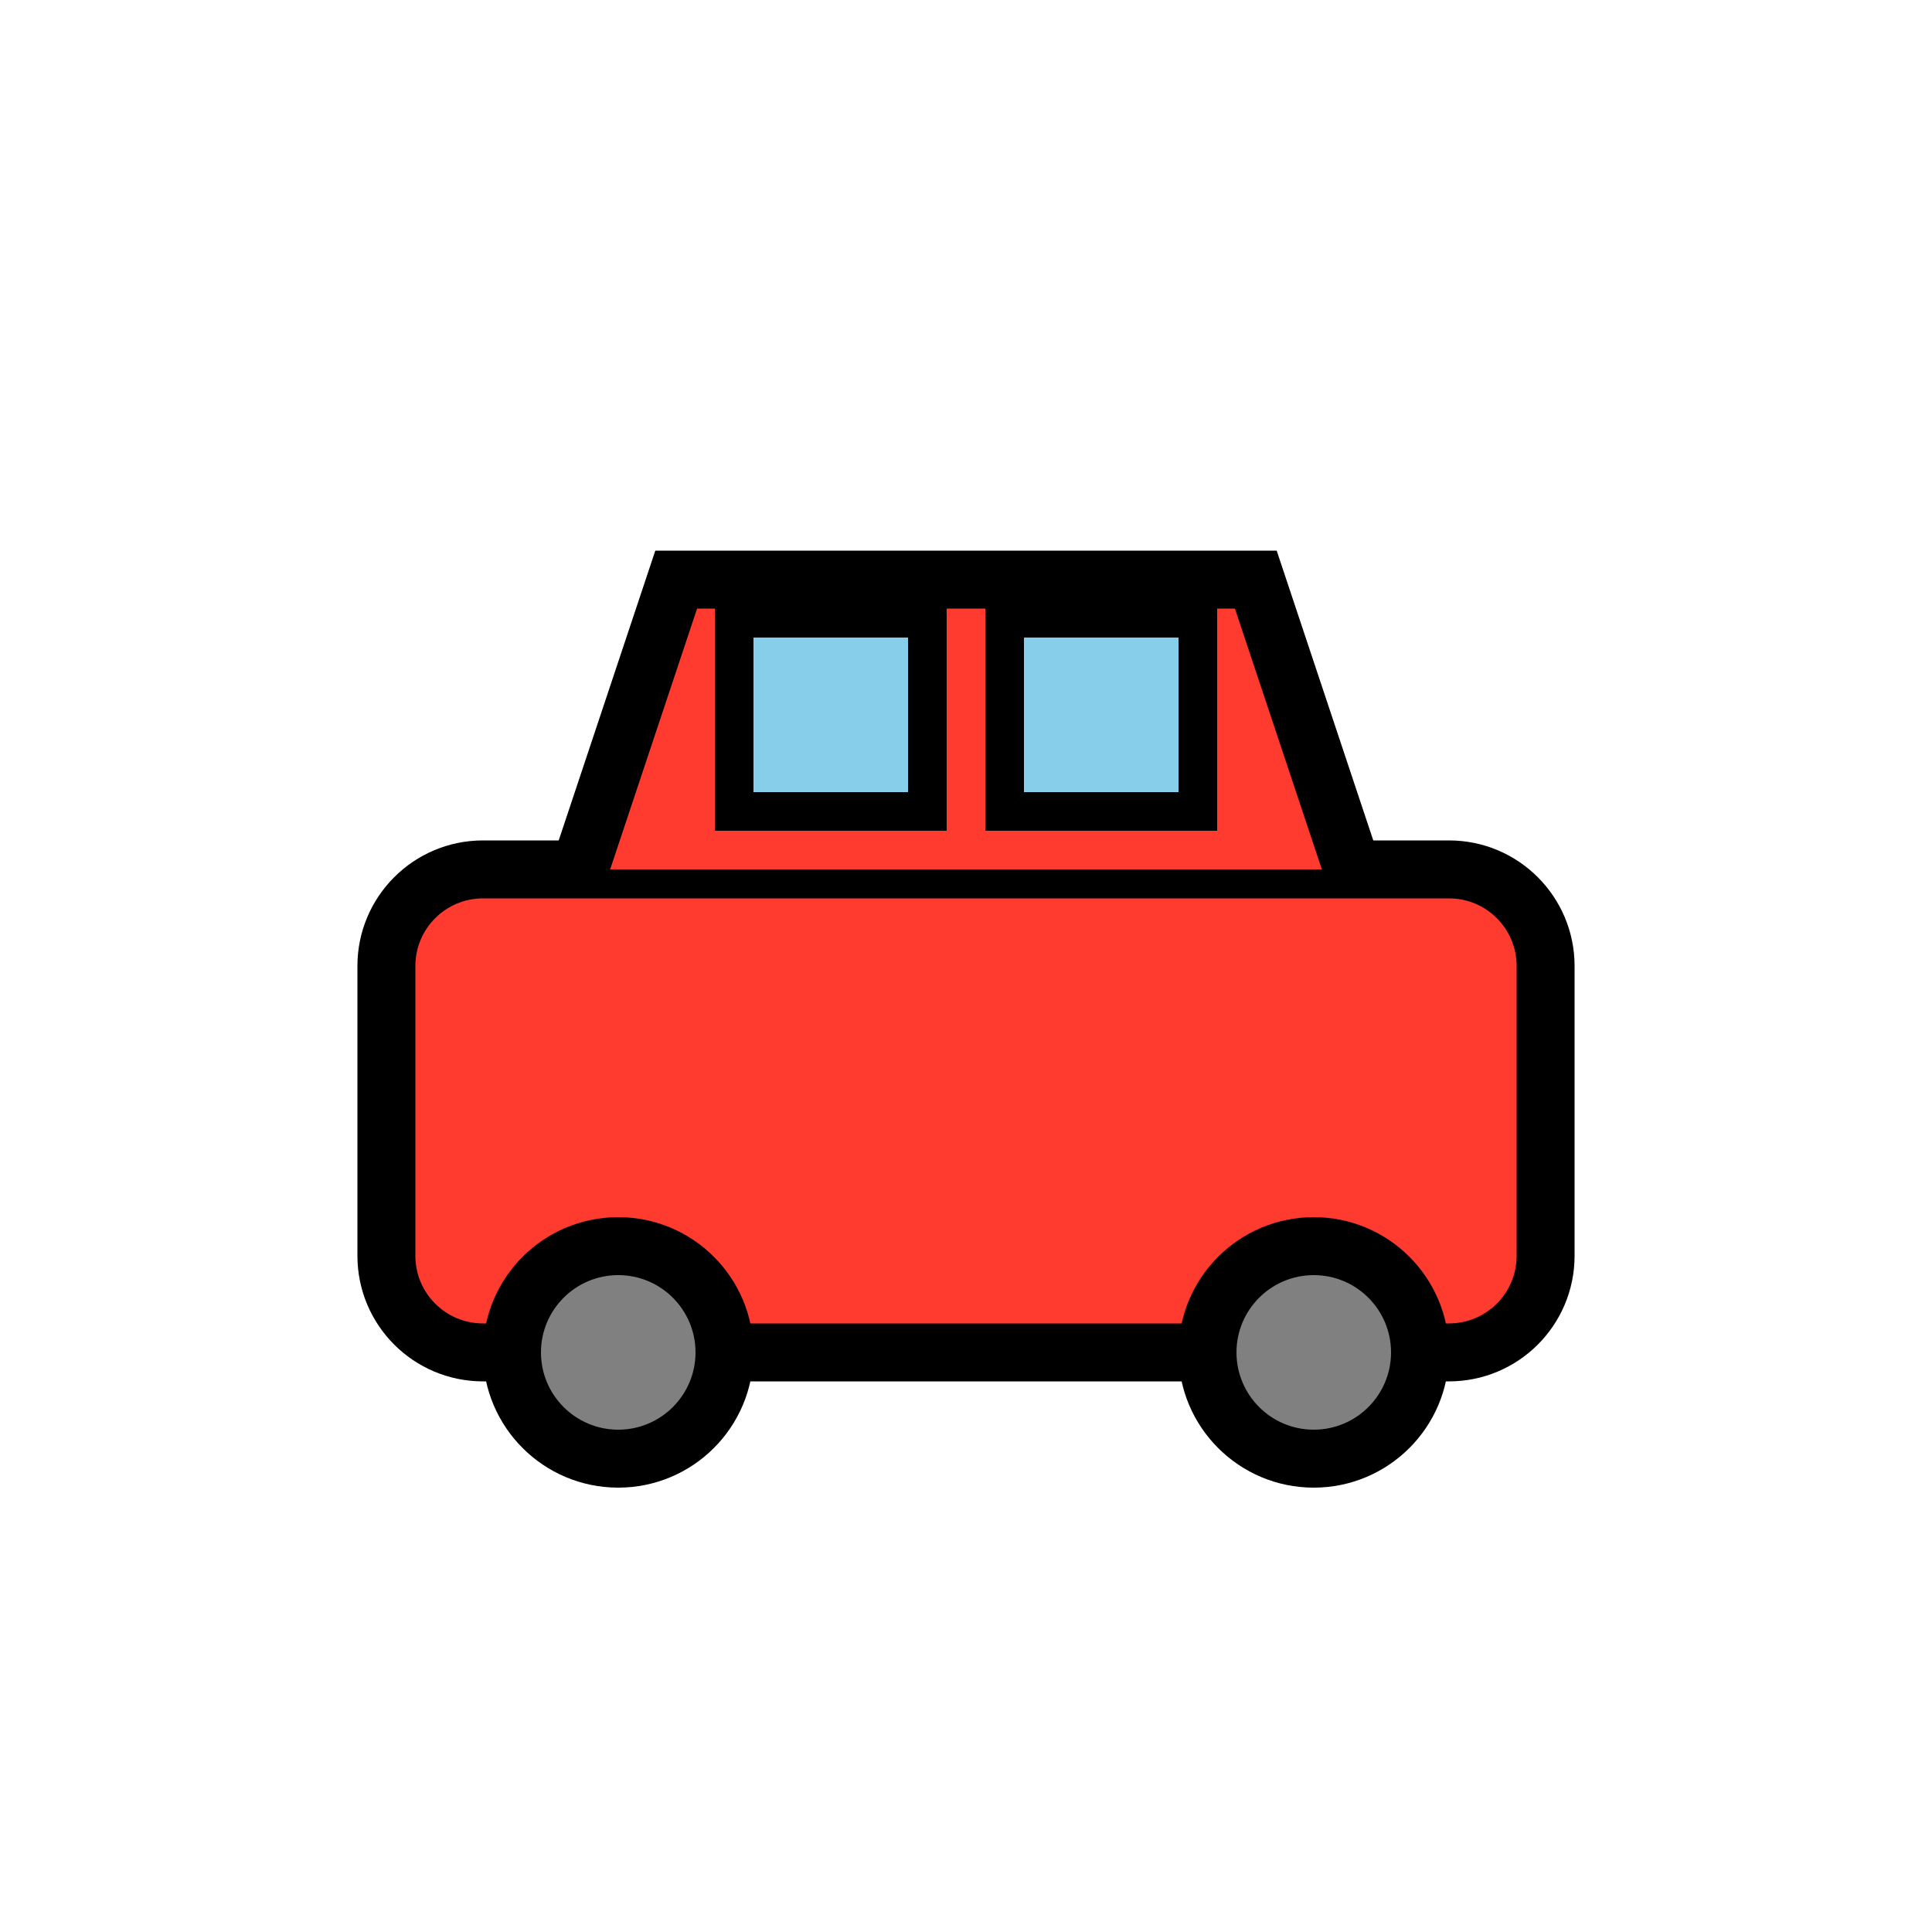
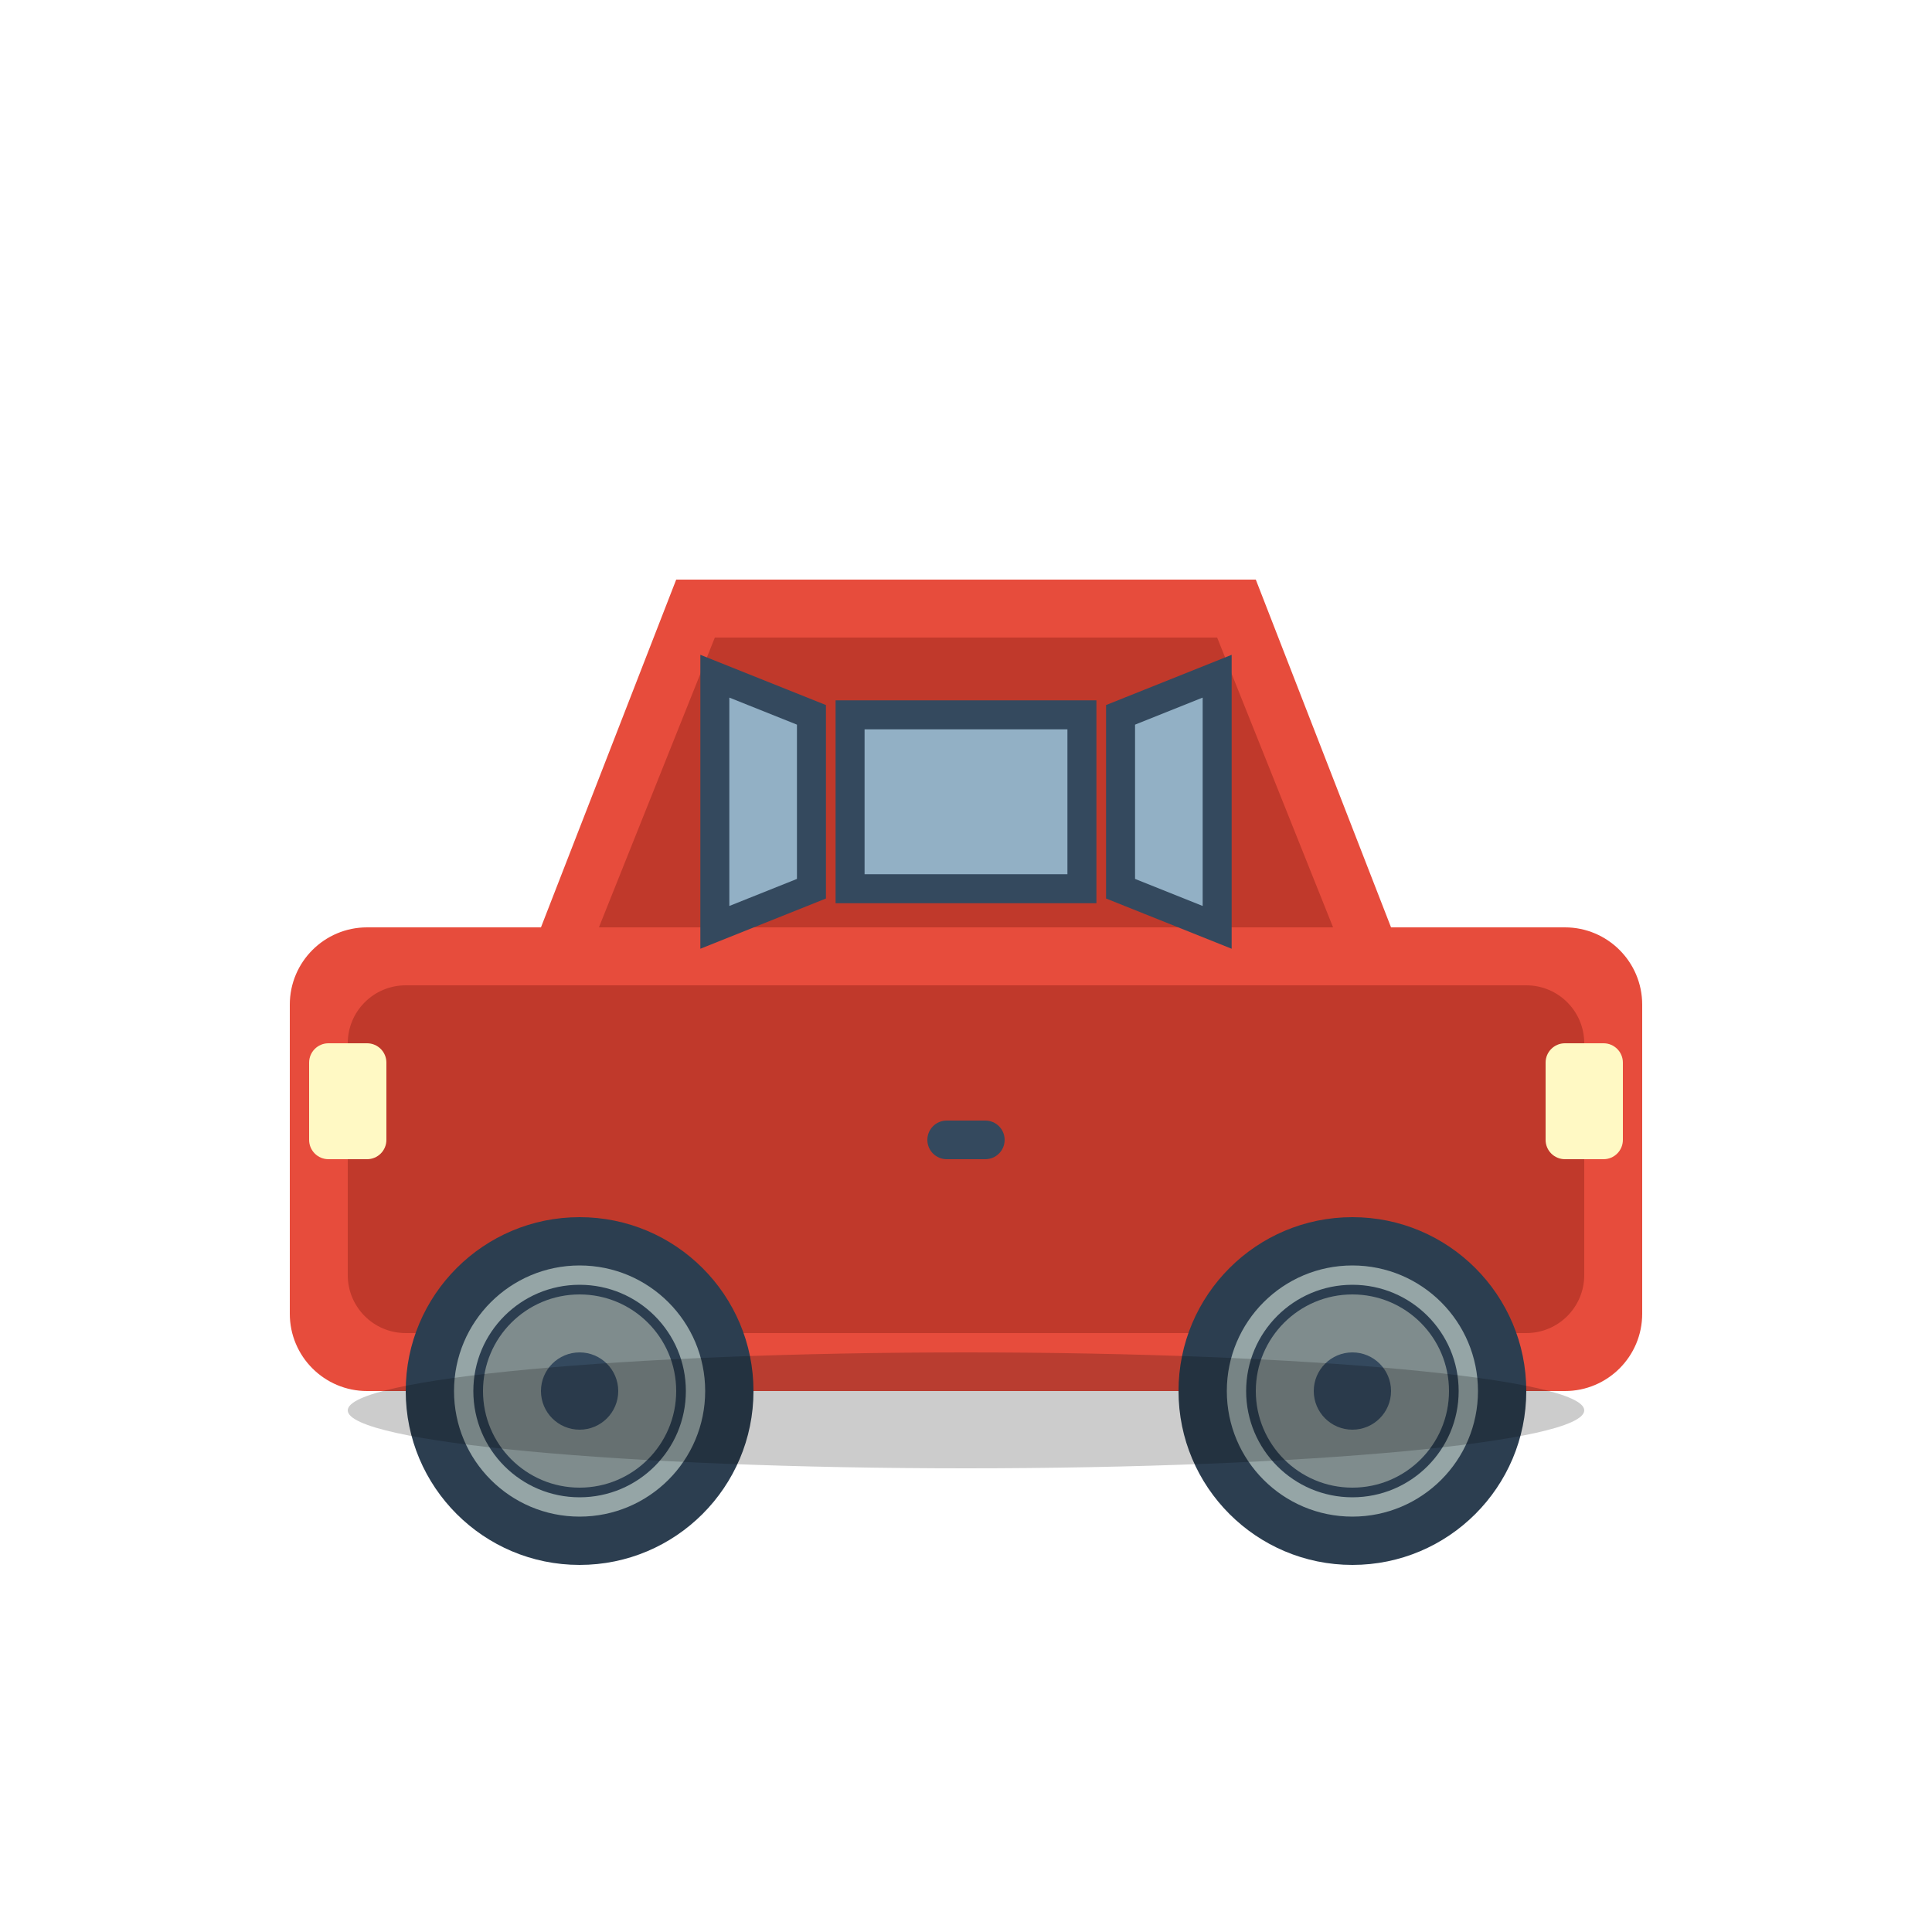
<svg xmlns="http://www.w3.org/2000/svg" viewBox="0 0 100 100">
-   <rect x="20" y="45" width="60" height="25" rx="5" fill="#FF3B30" stroke="#000" stroke-width="3" />
-   <path d="M30 45 L35 30 L65 30 L70 45" fill="#FF3B30" stroke="#000" stroke-width="3" />
-   <rect x="38" y="32" width="10" height="10" fill="#87CEEB" stroke="#000" stroke-width="2" />
-   <rect x="52" y="32" width="10" height="10" fill="#87CEEB" stroke="#000" stroke-width="2" />
-   <circle cx="32" cy="70" r="7" fill="#000" />
-   <circle cx="68" cy="70" r="7" fill="#000" />
-   <circle cx="32" cy="70" r="4" fill="#808080" />
-   <circle cx="68" cy="70" r="4" fill="#808080" />
+   <rect x="15" y="48" width="70" height="24" rx="4" fill="#E74C3C" />
+   <rect x="18" y="51" width="64" height="18" rx="3" fill="#C0392B" />
+   <path d="M28 48 L35 30 L65 30 L72 48" fill="#E74C3C" />
+   <path d="M31 48 L37 33 L63 33 L69 48" fill="#C0392B" />
+   <path d="M37 35 L42 37 L42 46 L37 48 Z" fill="#87CEEB" opacity="0.8" />
+   <path d="M63 35 L58 37 L58 46 L63 48 Z" fill="#87CEEB" opacity="0.8" />
+   <rect x="44" y="37" width="12" height="9" fill="#87CEEB" opacity="0.8" />
+   <path d="M37 35 L42 37 L42 46 L37 48 Z" fill="none" stroke="#34495E" stroke-width="1.5" />
+   <path d="M63 35 L58 37 L58 46 L63 48 Z" fill="none" stroke="#34495E" stroke-width="1.5" />
+   <rect x="44" y="37" width="12" height="9" fill="none" stroke="#34495E" stroke-width="1.5" />
+   <rect x="80" y="54" width="4" height="6" rx="1" fill="#FFF9C4" />
+   <rect x="16" y="54" width="4" height="6" rx="1" fill="#FFF9C4" />
+   <circle cx="30" cy="72" r="9" fill="#2C3E50" />
+   <circle cx="70" cy="72" r="9" fill="#2C3E50" />
+   <circle cx="30" cy="72" r="5" fill="#7F8C8D" />
+   <circle cx="70" cy="72" r="5" fill="#7F8C8D" />
+   <circle cx="30" cy="72" r="2" fill="#34495E" />
+   <circle cx="70" cy="72" r="2" fill="#34495E" />
+   <circle cx="30" cy="72" r="6" fill="none" stroke="#95A5A6" stroke-width="1" />
+   <circle cx="70" cy="72" r="6" fill="none" stroke="#95A5A6" stroke-width="1" />
+   <rect x="48" y="58" width="4" height="2" rx="1" fill="#34495E" />
+   <ellipse cx="50" cy="73" rx="32" ry="3" fill="#000" opacity="0.2" />
</svg>
